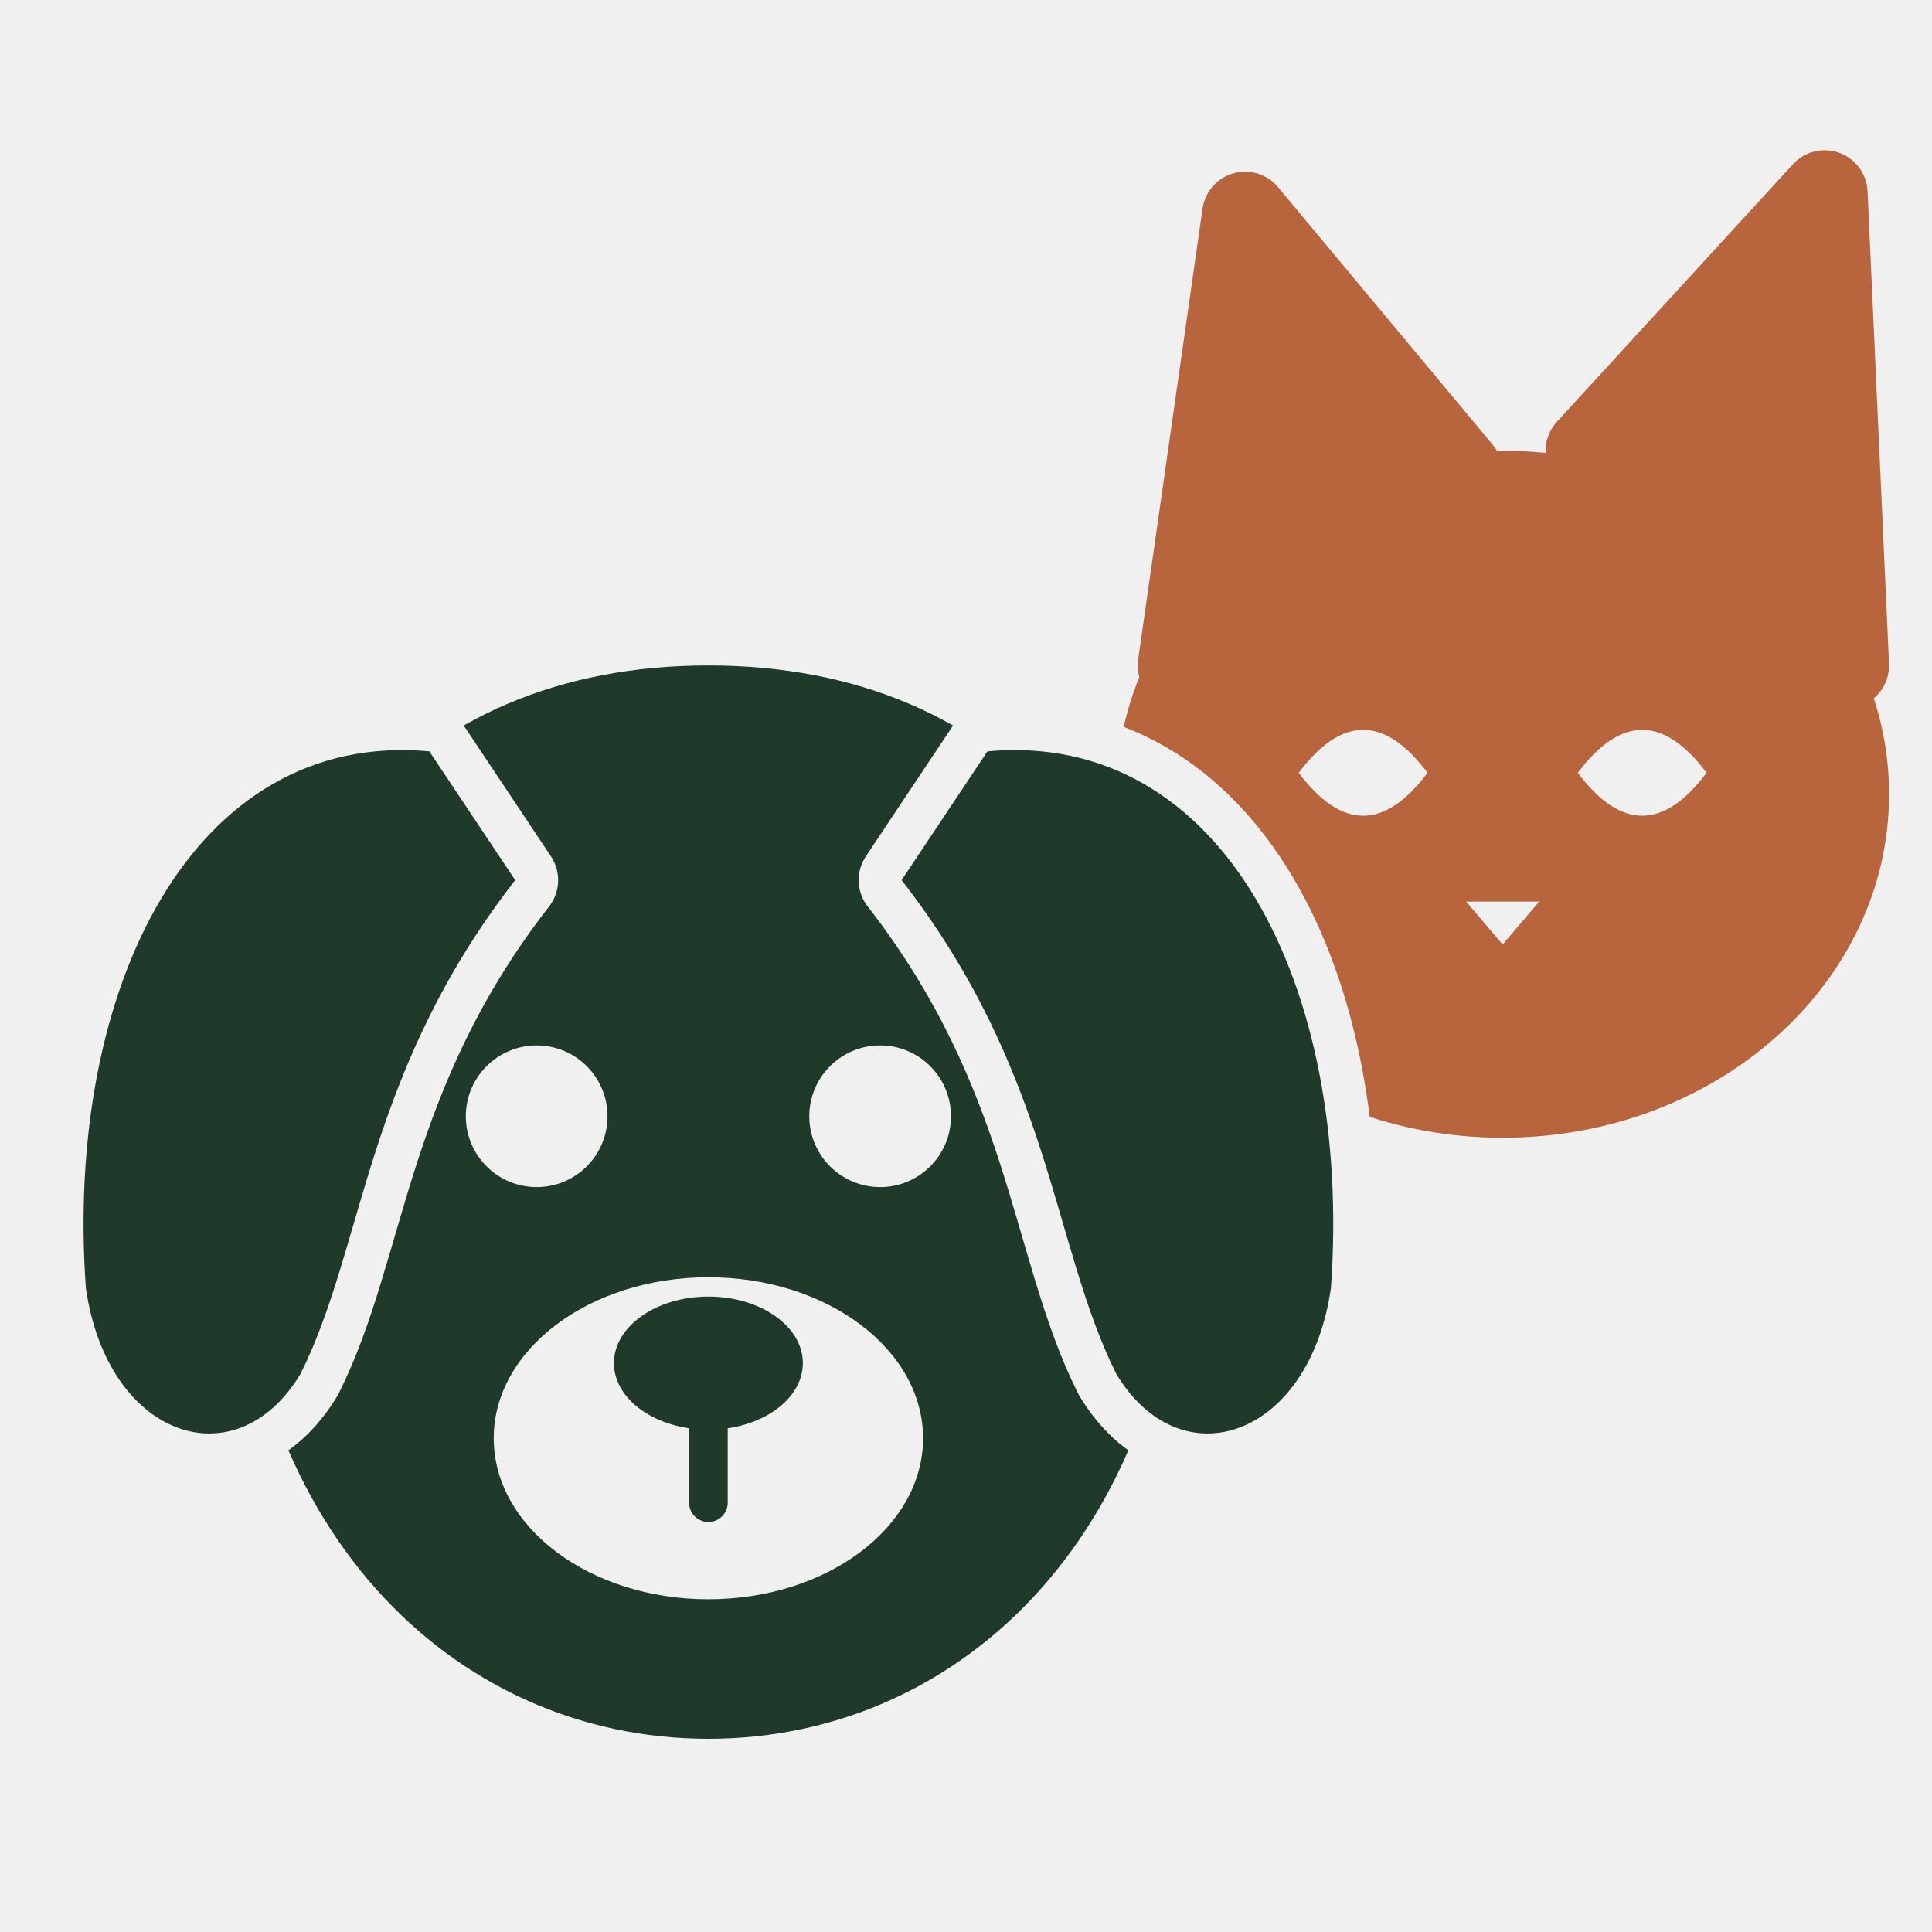
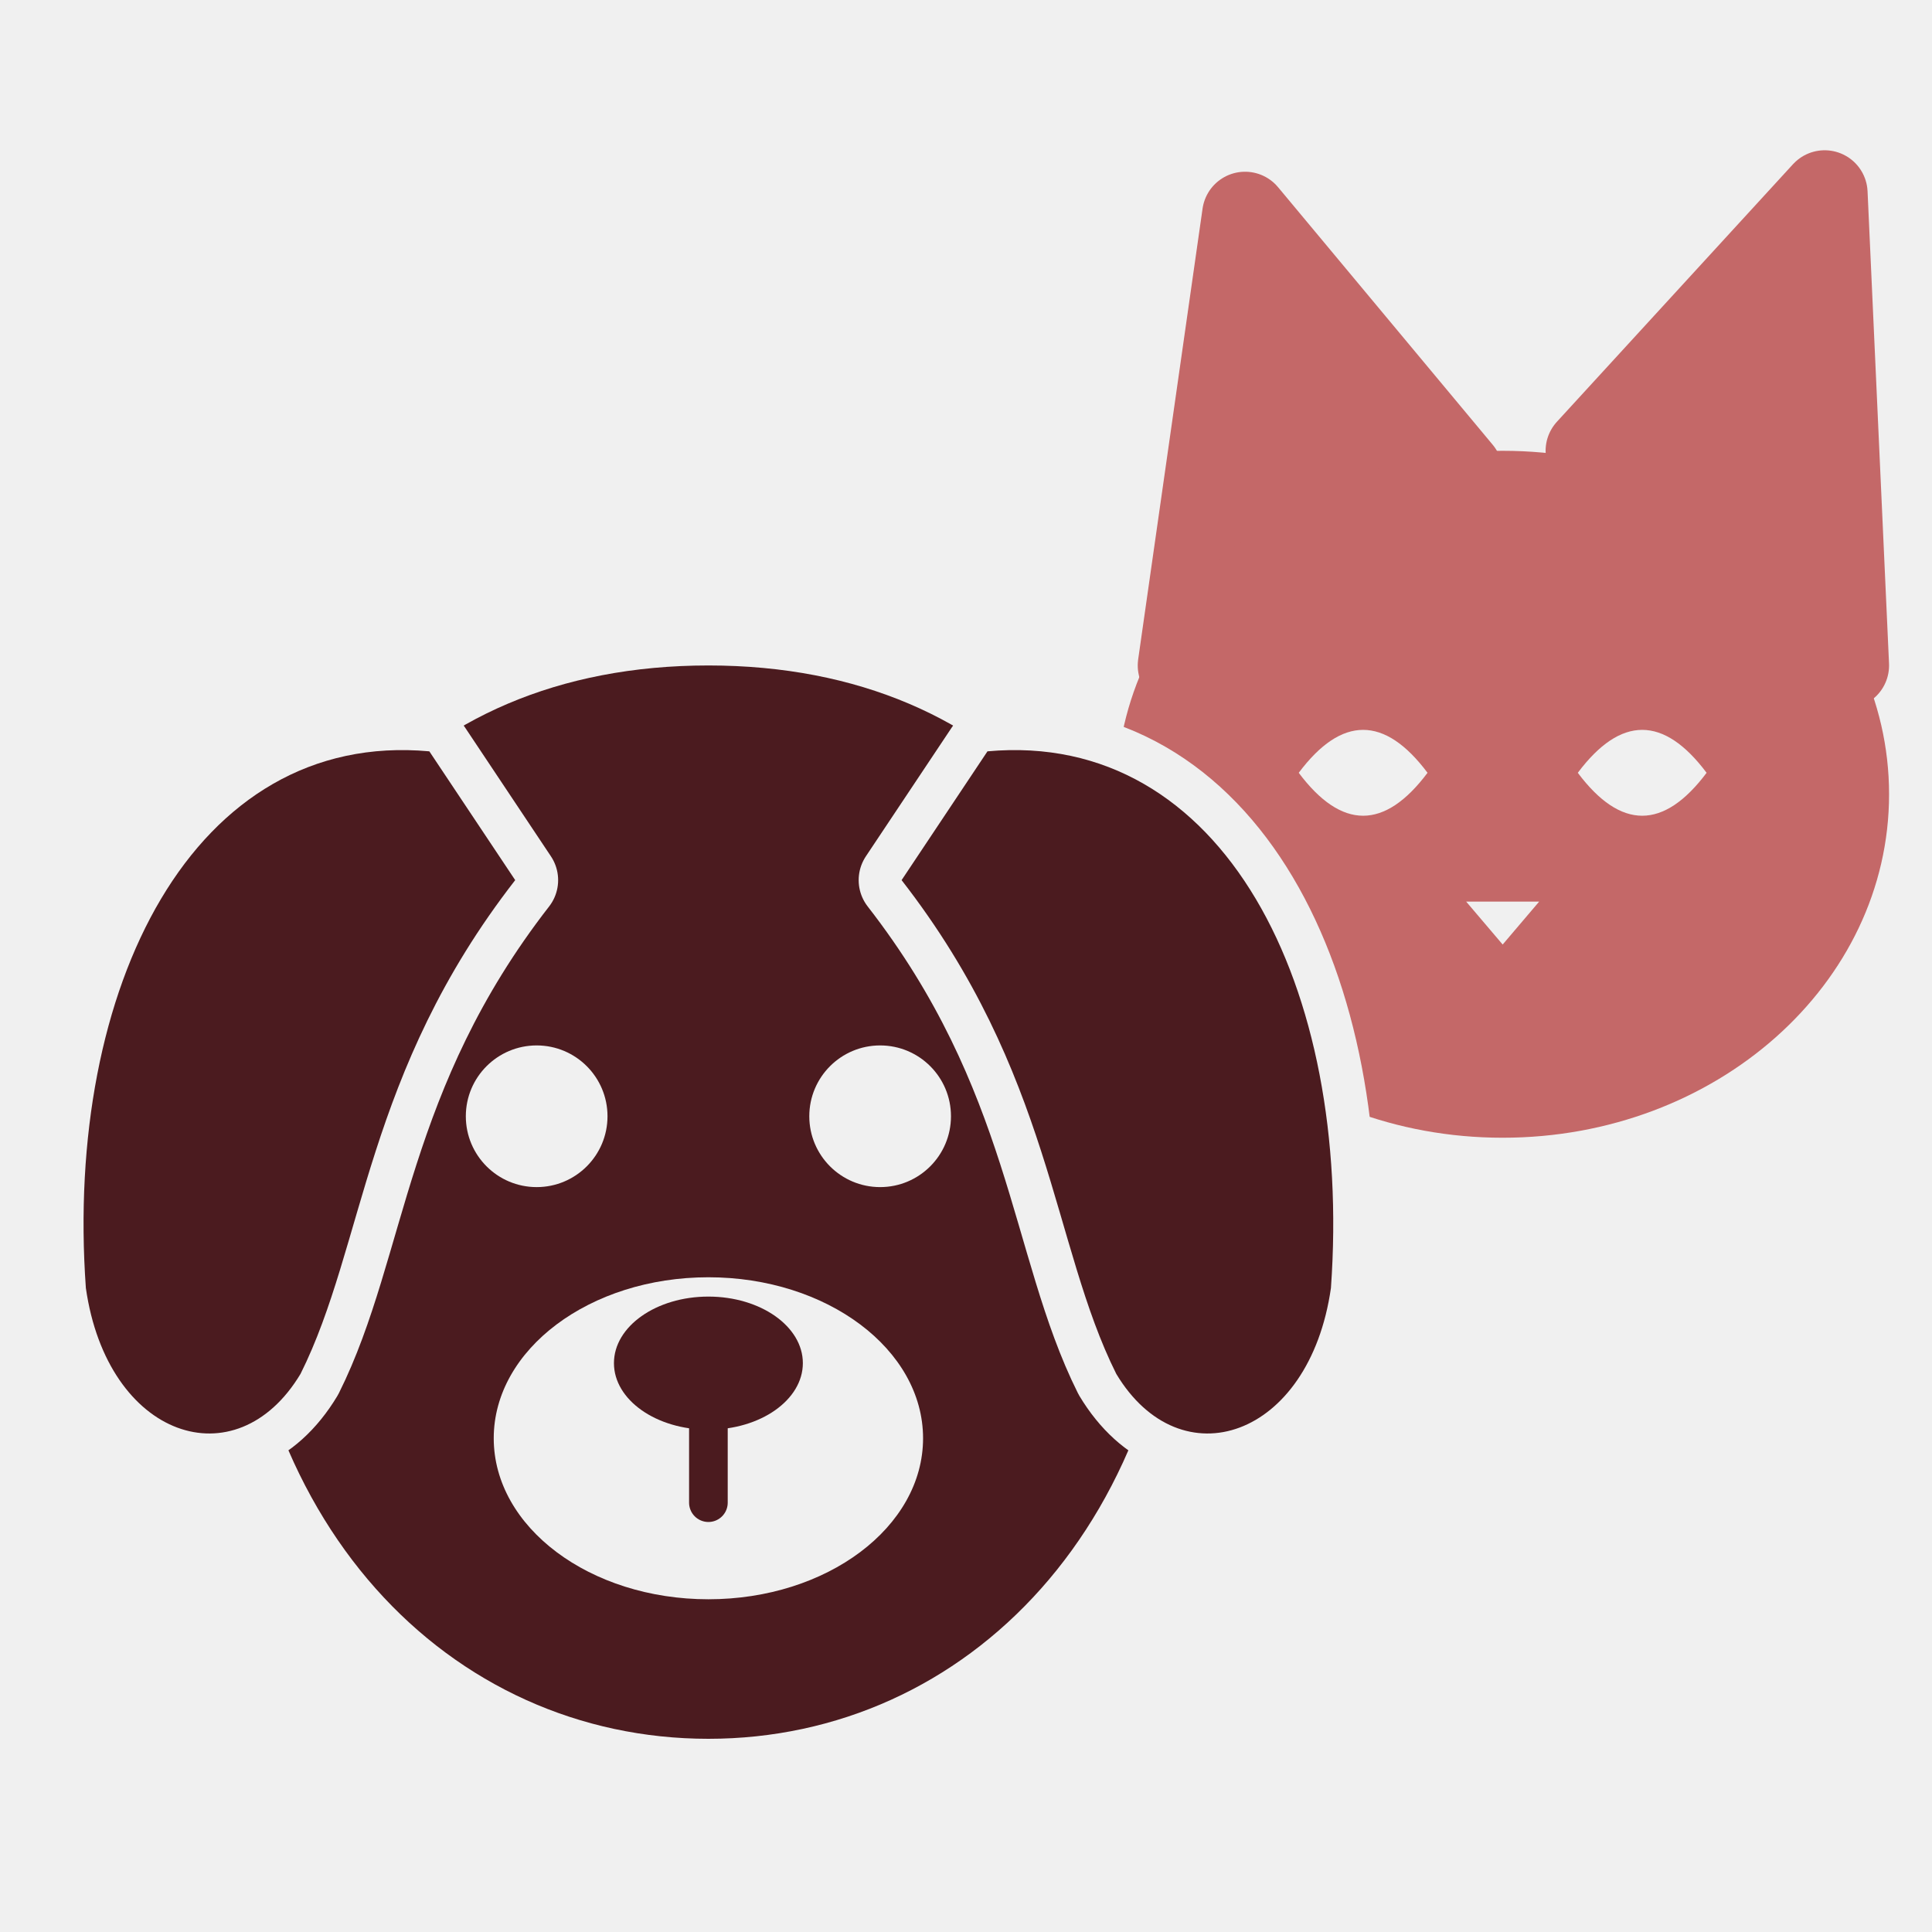
<svg xmlns="http://www.w3.org/2000/svg" viewBox="5 5 90 90" role="img" aria-label="Prime Origins">
  <defs>
    <mask id="po-cat" maskUnits="userSpaceOnUse" x="0" y="0" width="100" height="100">
      <rect width="100" height="100" fill="#fff" />
      <g fill="#000" stroke="#000" stroke-width="4" stroke-linejoin="round">
        <path d="M38 36 C52 36 60 46 60 60 C60 76 50 86 38 86 C26 86 16 76 16 60 C16 46 24 36 38 36 Z" />
        <path d="M25 40 C14 39 8 51 9 65 C10 72 16 74 19 69 C22 63 22 55 29 46 Z" />
        <path d="M51 40 C62 39 68 51 67 65 C66 72 60 74 57 69 C54 63 54 55 47 46 Z" />
      </g>
      <path d="M65.5 41 Q68.5 37 71.5 41 Q68.5 45 65.5 41 Z M78.5 41 Q81.5 37 84.5 41 Q81.5 45 78.5 41 Z M73.3 47 h3.4 l-1.7 2 z" fill="#000" />
    </mask>
    <mask id="po-dog" maskUnits="userSpaceOnUse" x="0" y="0" width="100" height="100">
      <rect width="100" height="100" fill="#fff" />
      <g fill="#000" stroke="#000" stroke-width="4" stroke-linejoin="round">
        <path d="M25 40 C14 39 8 51 9 65 C10 72 16 74 19 69 C22 63 22 55 29 46 Z" />
        <path d="M51 40 C62 39 68 51 67 65 C66 72 60 74 57 69 C54 63 54 55 47 46 Z" />
      </g>
      <circle cx="30" cy="57" r="3.3" fill="#000" />
      <circle cx="46" cy="57" r="3.3" fill="#000" />
      <ellipse cx="38" cy="72" rx="10" ry="7.5" fill="#000" />
    </mask>
  </defs>
-   <g mask="url(#po-cat)" fill="#b8643c">
-     <g stroke="#b8643c" stroke-width="4" stroke-linejoin="round">
+   <g mask="url(#po-cat)" fill="#c46868">
+     <g stroke="#c46868" stroke-width="4" stroke-linejoin="round">
      <path d="M60 36 L63 15 L73 27 Z" />
      <path d="M79 26 L90 14 L91 36 Z" />
    </g>
    <ellipse cx="75" cy="42" rx="18" ry="16" />
  </g>
-   <path d="M38 36 C52 36 60 46 60 60 C60 76 50 86 38 86 C26 86 16 76 16 60 C16 46 24 36 38 36 Z" fill="#1f3a2b" mask="url(#po-dog)" />
-   <path d="M25 40 C14 39 8 51 9 65 C10 72 16 74 19 69 C22 63 22 55 29 46 Z" fill="#1f3a2b" />
-   <path d="M51 40 C62 39 68 51 67 65 C66 72 60 74 57 69 C54 63 54 55 47 46 Z" fill="#1f3a2b" />
-   <ellipse cx="38" cy="68.5" rx="4.4" ry="3.1" fill="#1f3a2b" />
-   <path d="M38 71.5 V75" stroke="#1f3a2b" stroke-width="1.8" stroke-linecap="round" />
+   <path d="M38 36 C52 36 60 46 60 60 C60 76 50 86 38 86 C26 86 16 76 16 60 C16 46 24 36 38 36 Z" fill="#4b1b1f" mask="url(#po-dog)" />
+   <path d="M25 40 C14 39 8 51 9 65 C10 72 16 74 19 69 C22 63 22 55 29 46 Z" fill="#4b1b1f" />
+   <path d="M51 40 C62 39 68 51 67 65 C66 72 60 74 57 69 C54 63 54 55 47 46 Z" fill="#4b1b1f" />
+   <ellipse cx="38" cy="68.5" rx="4.4" ry="3.1" fill="#4b1b1f" />
+   <path d="M38 71.5 V75" stroke="#4b1b1f" stroke-width="1.8" stroke-linecap="round" />
</svg>
